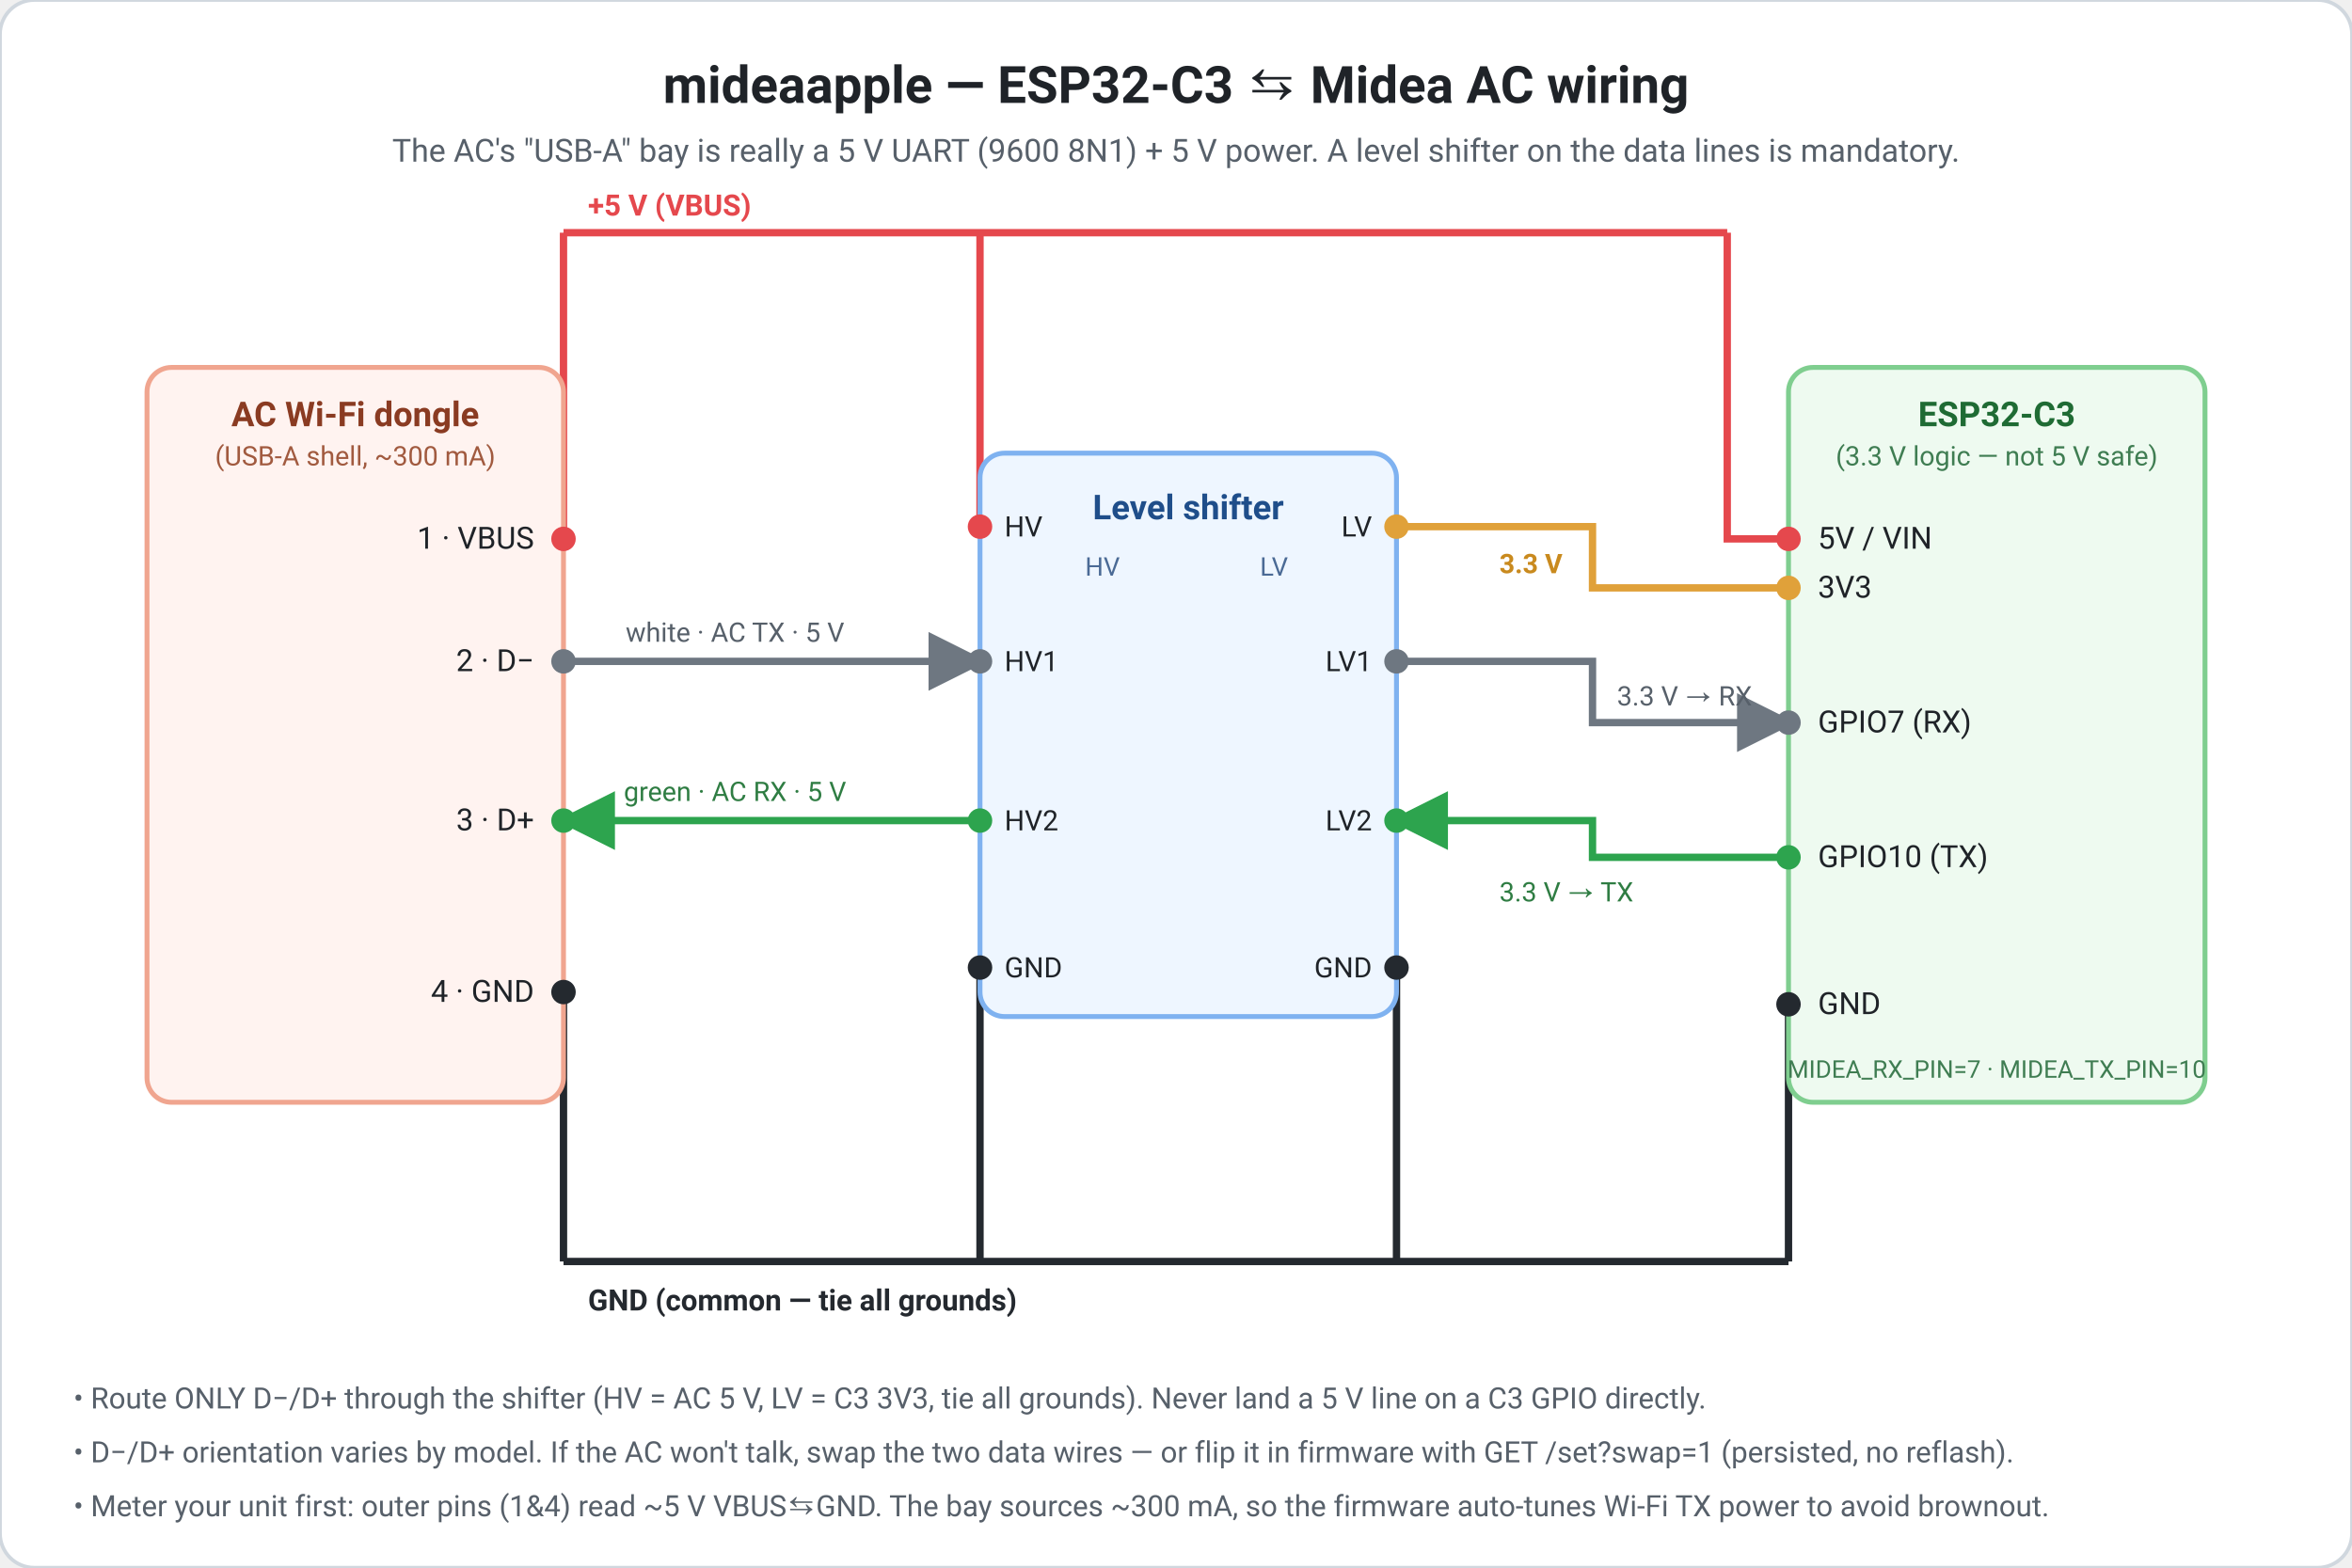
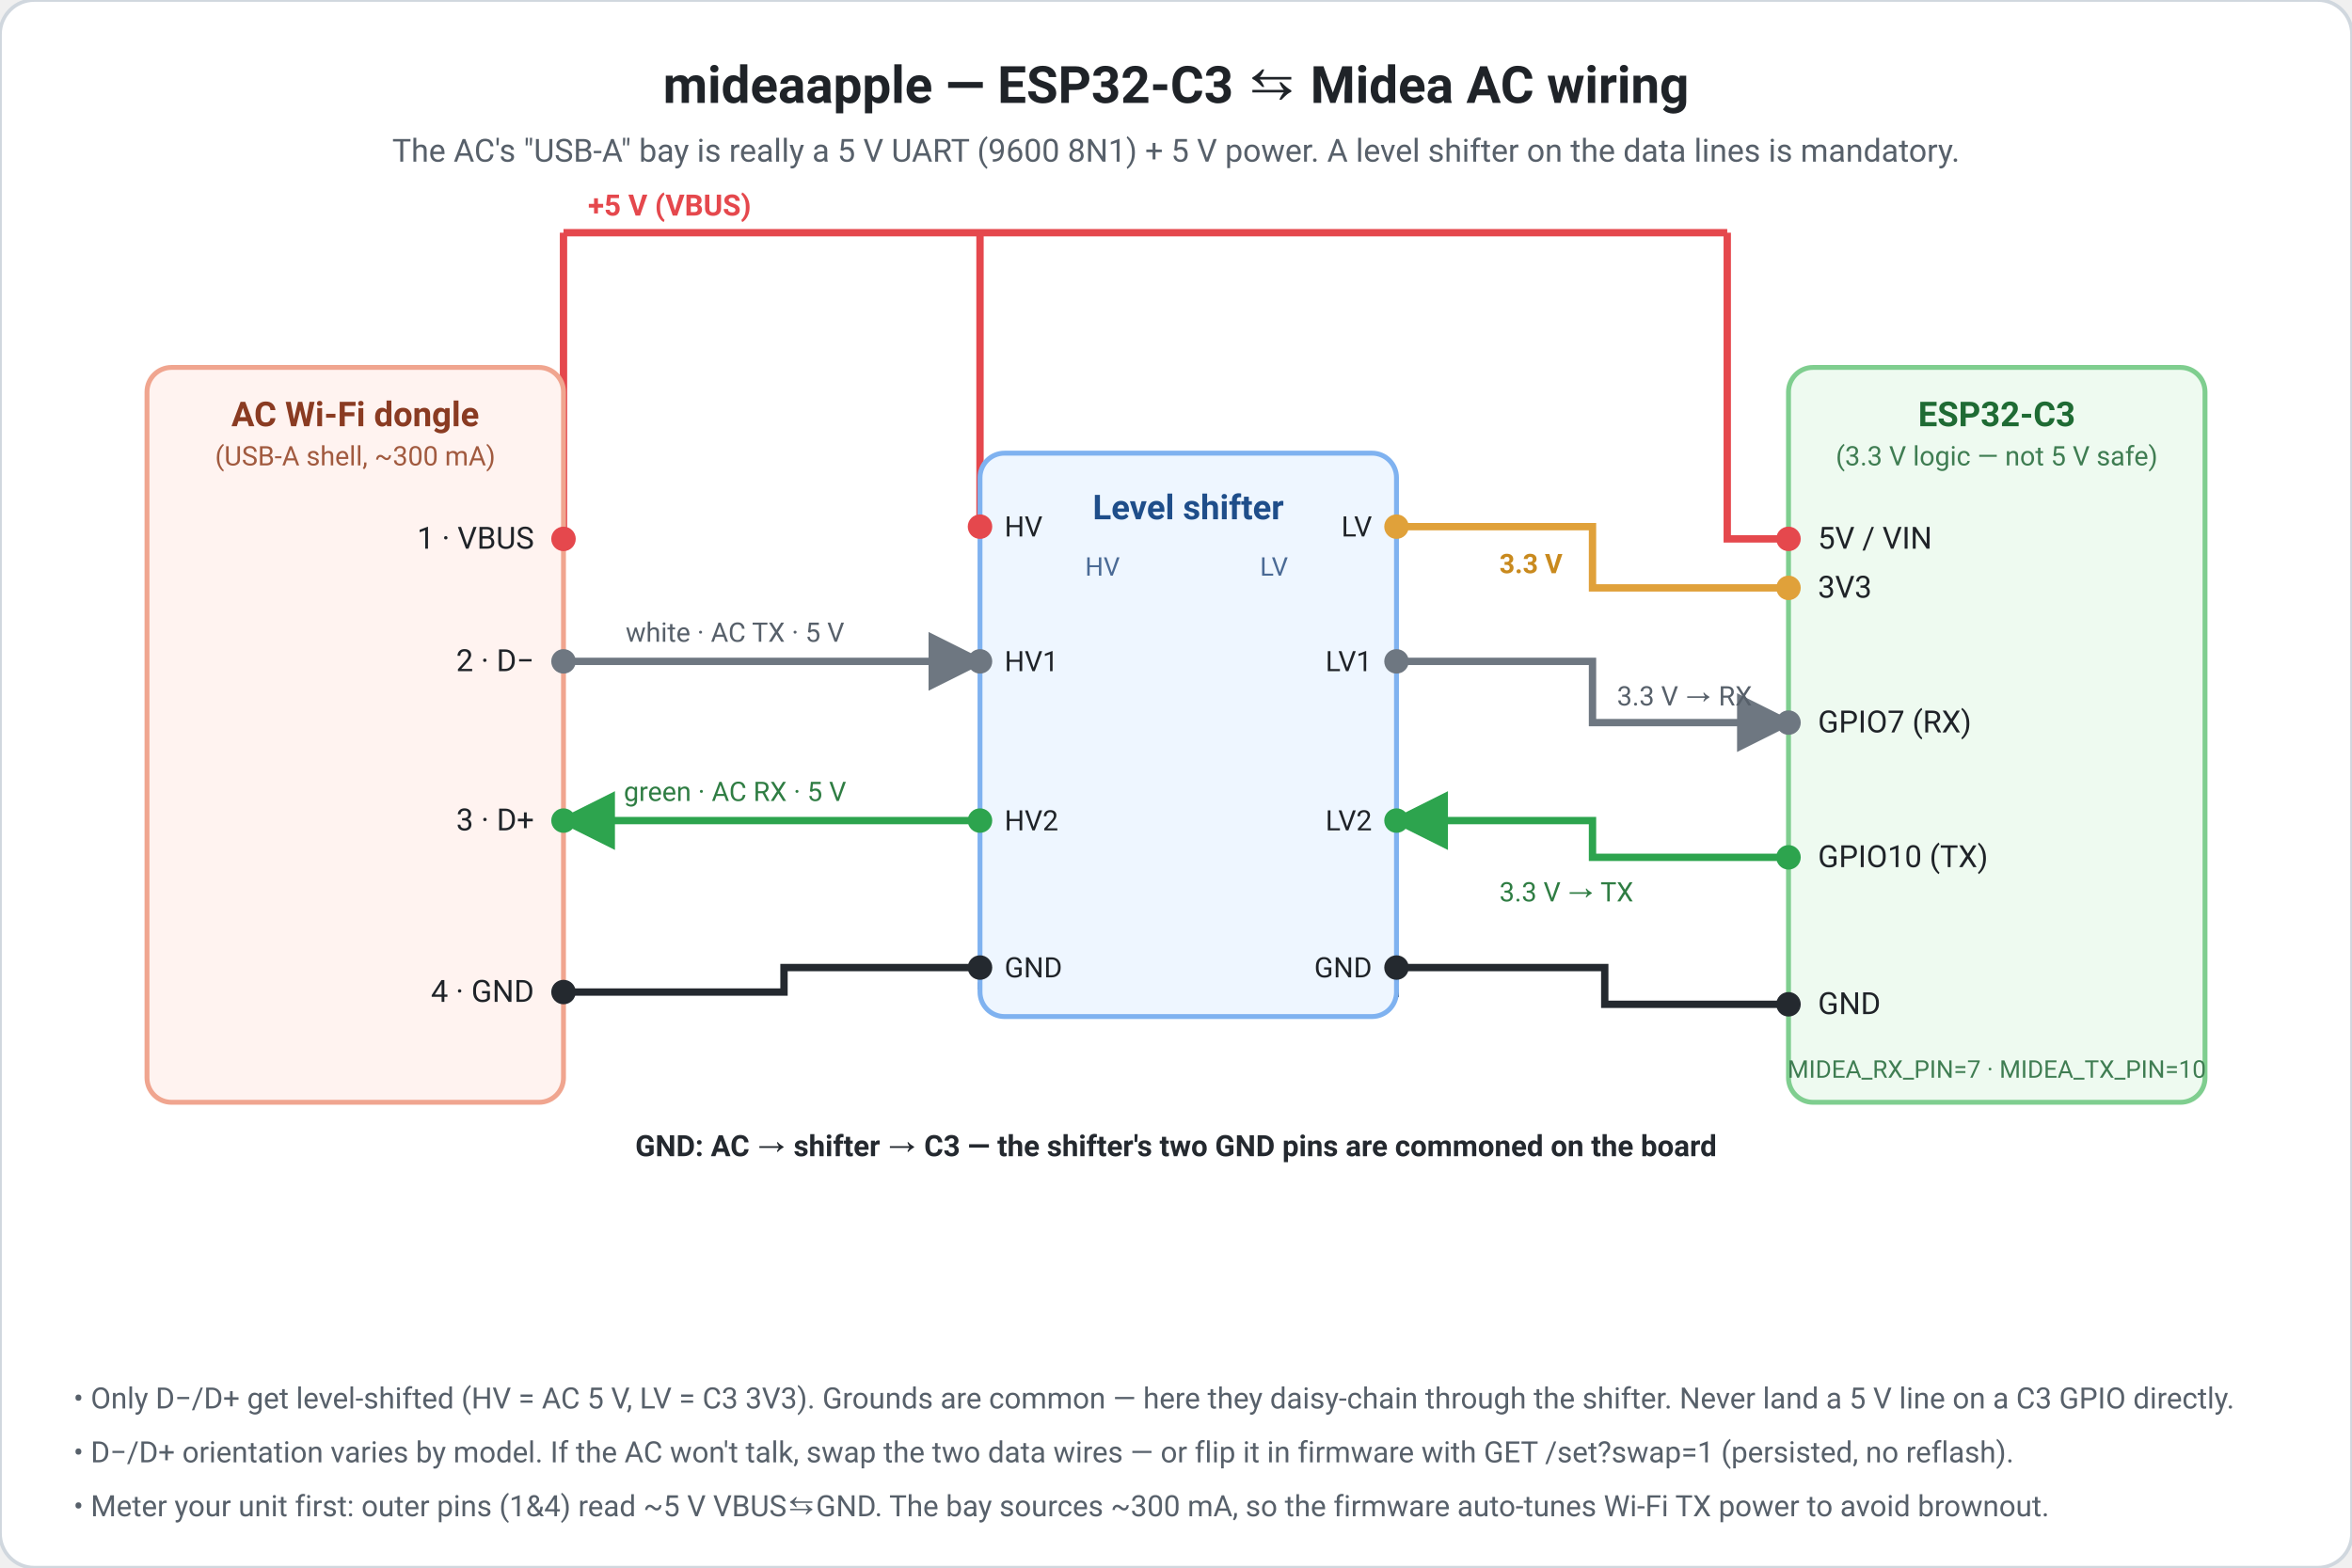
<svg xmlns="http://www.w3.org/2000/svg" viewBox="0 0 960 640" font-family="-apple-system,Segoe UI,Roboto,Helvetica,Arial,sans-serif">
  <defs>
    <marker id="arrGray" markerWidth="9" markerHeight="9" refX="7" refY="4" orient="auto">
      <path d="M0,0 L8,4 L0,8 Z" fill="#6e7781" />
    </marker>
    <marker id="arrGreen" markerWidth="9" markerHeight="9" refX="7" refY="4" orient="auto">
      <path d="M0,0 L8,4 L0,8 Z" fill="#2da44e" />
    </marker>
  </defs>
  <rect x="0" y="0" width="960" height="640" rx="14" fill="#ffffff" stroke="#d0d7de" stroke-width="1.5" />
  <text x="480" y="42" text-anchor="middle" font-size="21" font-weight="700" fill="#1f2328">mideaapple — ESP32-C3 ⇆ Midea AC wiring</text>
  <text x="480" y="66" text-anchor="middle" font-size="13" fill="#57606a">The AC's "USB-A" bay is really a 5 V UART (9600 8N1) + 5 V power. A level shifter on the data lines is mandatory.</text>
  <line x1="230" y1="95" x2="705" y2="95" stroke="#e5484d" stroke-width="3" />
  <text x="240" y="88" font-size="12" font-weight="600" fill="#e5484d">+5 V (VBUS)</text>
  <line x1="230" y1="220" x2="230" y2="95" stroke="#e5484d" stroke-width="3" />
  <line x1="400" y1="215" x2="400" y2="95" stroke="#e5484d" stroke-width="3" />
  <polyline points="730,220 705,220 705,95" fill="none" stroke="#e5484d" stroke-width="3" />
-   <line x1="230" y1="515" x2="730" y2="515" stroke="#24292f" stroke-width="3" />
-   <text x="240" y="535" font-size="12" font-weight="600" fill="#24292f">GND (common — tie all grounds)</text>
-   <line x1="230" y1="405" x2="230" y2="515" stroke="#24292f" stroke-width="3" />
-   <line x1="400" y1="395" x2="400" y2="515" stroke="#24292f" stroke-width="3" />
-   <line x1="570" y1="395" x2="570" y2="515" stroke="#24292f" stroke-width="3" />
-   <line x1="730" y1="410" x2="730" y2="515" stroke="#24292f" stroke-width="3" />
+   <polyline points="230,405 320,405 320,395 400,395" fill="none" stroke="#24292f" stroke-width="3" />
+   <path d="M400,395 L400,406 L570,406 L570,395" fill="none" stroke="#24292f" stroke-width="2" stroke-dasharray="3 3" />
+   <polyline points="570,395 655,395 655,410 730,410" fill="none" stroke="#24292f" stroke-width="3" />
+   <text x="480" y="472" text-anchor="middle" font-size="12" font-weight="600" fill="#24292f">GND: AC → shifter → C3 — the shifter's two GND pins are commoned on the board</text>
  <polyline points="730,240 650,240 650,215 570,215" fill="none" stroke="#e0a13a" stroke-width="3" />
  <text x="612" y="234" font-size="11" font-weight="600" fill="#c98a1e">3.3 V</text>
  <polyline points="230,270 400,270" fill="none" stroke="#6e7781" stroke-width="3" marker-end="url(#arrGray)" />
  <polyline points="570,270 650,270 650,295 730,295" fill="none" stroke="#6e7781" stroke-width="3" marker-end="url(#arrGray)" />
  <text x="300" y="262" text-anchor="middle" font-size="11" fill="#57606a">white · AC TX · 5 V</text>
  <text x="660" y="288" font-size="11" fill="#57606a">3.3 V → RX</text>
  <polyline points="400,335 230,335" fill="none" stroke="#2da44e" stroke-width="3" marker-end="url(#arrGreen)" />
  <polyline points="730,350 650,350 650,335 570,335" fill="none" stroke="#2da44e" stroke-width="3" marker-end="url(#arrGreen)" />
  <text x="300" y="327" text-anchor="middle" font-size="11" fill="#2f7d43">green · AC RX · 5 V</text>
  <text x="612" y="368" font-size="11" fill="#2f7d43">3.3 V → TX</text>
  <rect x="60" y="150" width="170" height="300" rx="10" fill="#fff3f0" stroke="#f0a58f" stroke-width="2" />
  <text x="145" y="174" text-anchor="middle" font-size="14" font-weight="700" fill="#8a3b22">AC Wi-Fi dongle</text>
  <text x="145" y="190" text-anchor="middle" font-size="11" fill="#a15a3f">(USB-A shell, ~300 mA)</text>
  <g font-size="12.5" fill="#1f2328">
    <circle cx="230" cy="220" r="5" fill="#e5484d" />
    <text x="218" y="224" text-anchor="end">1 · VBUS</text>
    <circle cx="230" cy="270" r="5" fill="#6e7781" />
    <text x="218" y="274" text-anchor="end">2 · D−</text>
    <circle cx="230" cy="335" r="5" fill="#2da44e" />
    <text x="218" y="339" text-anchor="end">3 · D+</text>
    <circle cx="230" cy="405" r="5" fill="#24292f" />
    <text x="218" y="409" text-anchor="end">4 · GND</text>
  </g>
  <rect x="400" y="185" width="170" height="230" rx="10" fill="#eef6ff" stroke="#7fb2f0" stroke-width="2" />
  <text x="485" y="212" text-anchor="middle" font-size="14" font-weight="700" fill="#1f4e8a">Level shifter</text>
  <text x="450" y="235" text-anchor="middle" font-size="10.5" fill="#4a6a95">HV</text>
  <text x="520" y="235" text-anchor="middle" font-size="10.5" fill="#4a6a95">LV</text>
  <g font-size="11.5" fill="#1f2328">
    <circle cx="400" cy="215" r="5" fill="#e5484d" />
    <text x="410" y="219">HV</text>
    <circle cx="400" cy="270" r="5" fill="#6e7781" />
    <text x="410" y="274">HV1</text>
    <circle cx="400" cy="335" r="5" fill="#2da44e" />
    <text x="410" y="339">HV2</text>
    <circle cx="400" cy="395" r="5" fill="#24292f" />
    <text x="410" y="399">GND</text>
    <circle cx="570" cy="215" r="5" fill="#e0a13a" />
    <text x="560" y="219" text-anchor="end">LV</text>
    <circle cx="570" cy="270" r="5" fill="#6e7781" />
    <text x="560" y="274" text-anchor="end">LV1</text>
    <circle cx="570" cy="335" r="5" fill="#2da44e" />
    <text x="560" y="339" text-anchor="end">LV2</text>
    <circle cx="570" cy="395" r="5" fill="#24292f" />
    <text x="560" y="399" text-anchor="end">GND</text>
  </g>
  <rect x="730" y="150" width="170" height="300" rx="10" fill="#eefaf0" stroke="#7fce8f" stroke-width="2" />
  <text x="815" y="174" text-anchor="middle" font-size="14" font-weight="700" fill="#1f6b34">ESP32-C3</text>
  <text x="815" y="190" text-anchor="middle" font-size="11" fill="#3f7d52">(3.3 V logic — not 5 V safe)</text>
  <g font-size="12.5" fill="#1f2328">
    <circle cx="730" cy="220" r="5" fill="#e5484d" />
    <text x="742" y="224">5V / VIN</text>
    <circle cx="730" cy="240" r="5" fill="#e0a13a" />
    <text x="742" y="244">3V3</text>
    <circle cx="730" cy="295" r="5" fill="#6e7781" />
    <text x="742" y="299">GPIO7  (RX)</text>
    <circle cx="730" cy="350" r="5" fill="#2da44e" />
    <text x="742" y="354">GPIO10 (TX)</text>
    <circle cx="730" cy="410" r="5" fill="#24292f" />
    <text x="742" y="414">GND</text>
  </g>
  <text x="815" y="440" text-anchor="middle" font-size="10" fill="#3f7d52">MIDEA_RX_PIN=7 · MIDEA_TX_PIN=10</text>
  <g font-size="12" fill="#57606a">
-     <text x="30" y="575">• Route ONLY D−/D+ through the shifter (HV = AC 5 V, LV = C3 3V3, tie all grounds). Never land a 5 V line on a C3 GPIO directly.</text>
+     <text x="30" y="575">• Only D−/D+ get level-shifted (HV = AC 5 V, LV = C3 3V3). Grounds are common — here they daisy-chain through the shifter. Never land a 5 V line on a C3 GPIO directly.</text>
    <text x="30" y="597">• D−/D+ orientation varies by model. If the AC won't talk, swap the two data wires — or flip it in firmware with GET /set?swap=1 (persisted, no reflash).</text>
    <text x="30" y="619">• Meter your unit first: outer pins (1&amp;4) read ~5 V VBUS⇆GND. The bay sources ~300 mA, so the firmware auto-tunes Wi-Fi TX power to avoid brownout.</text>
  </g>
</svg>
